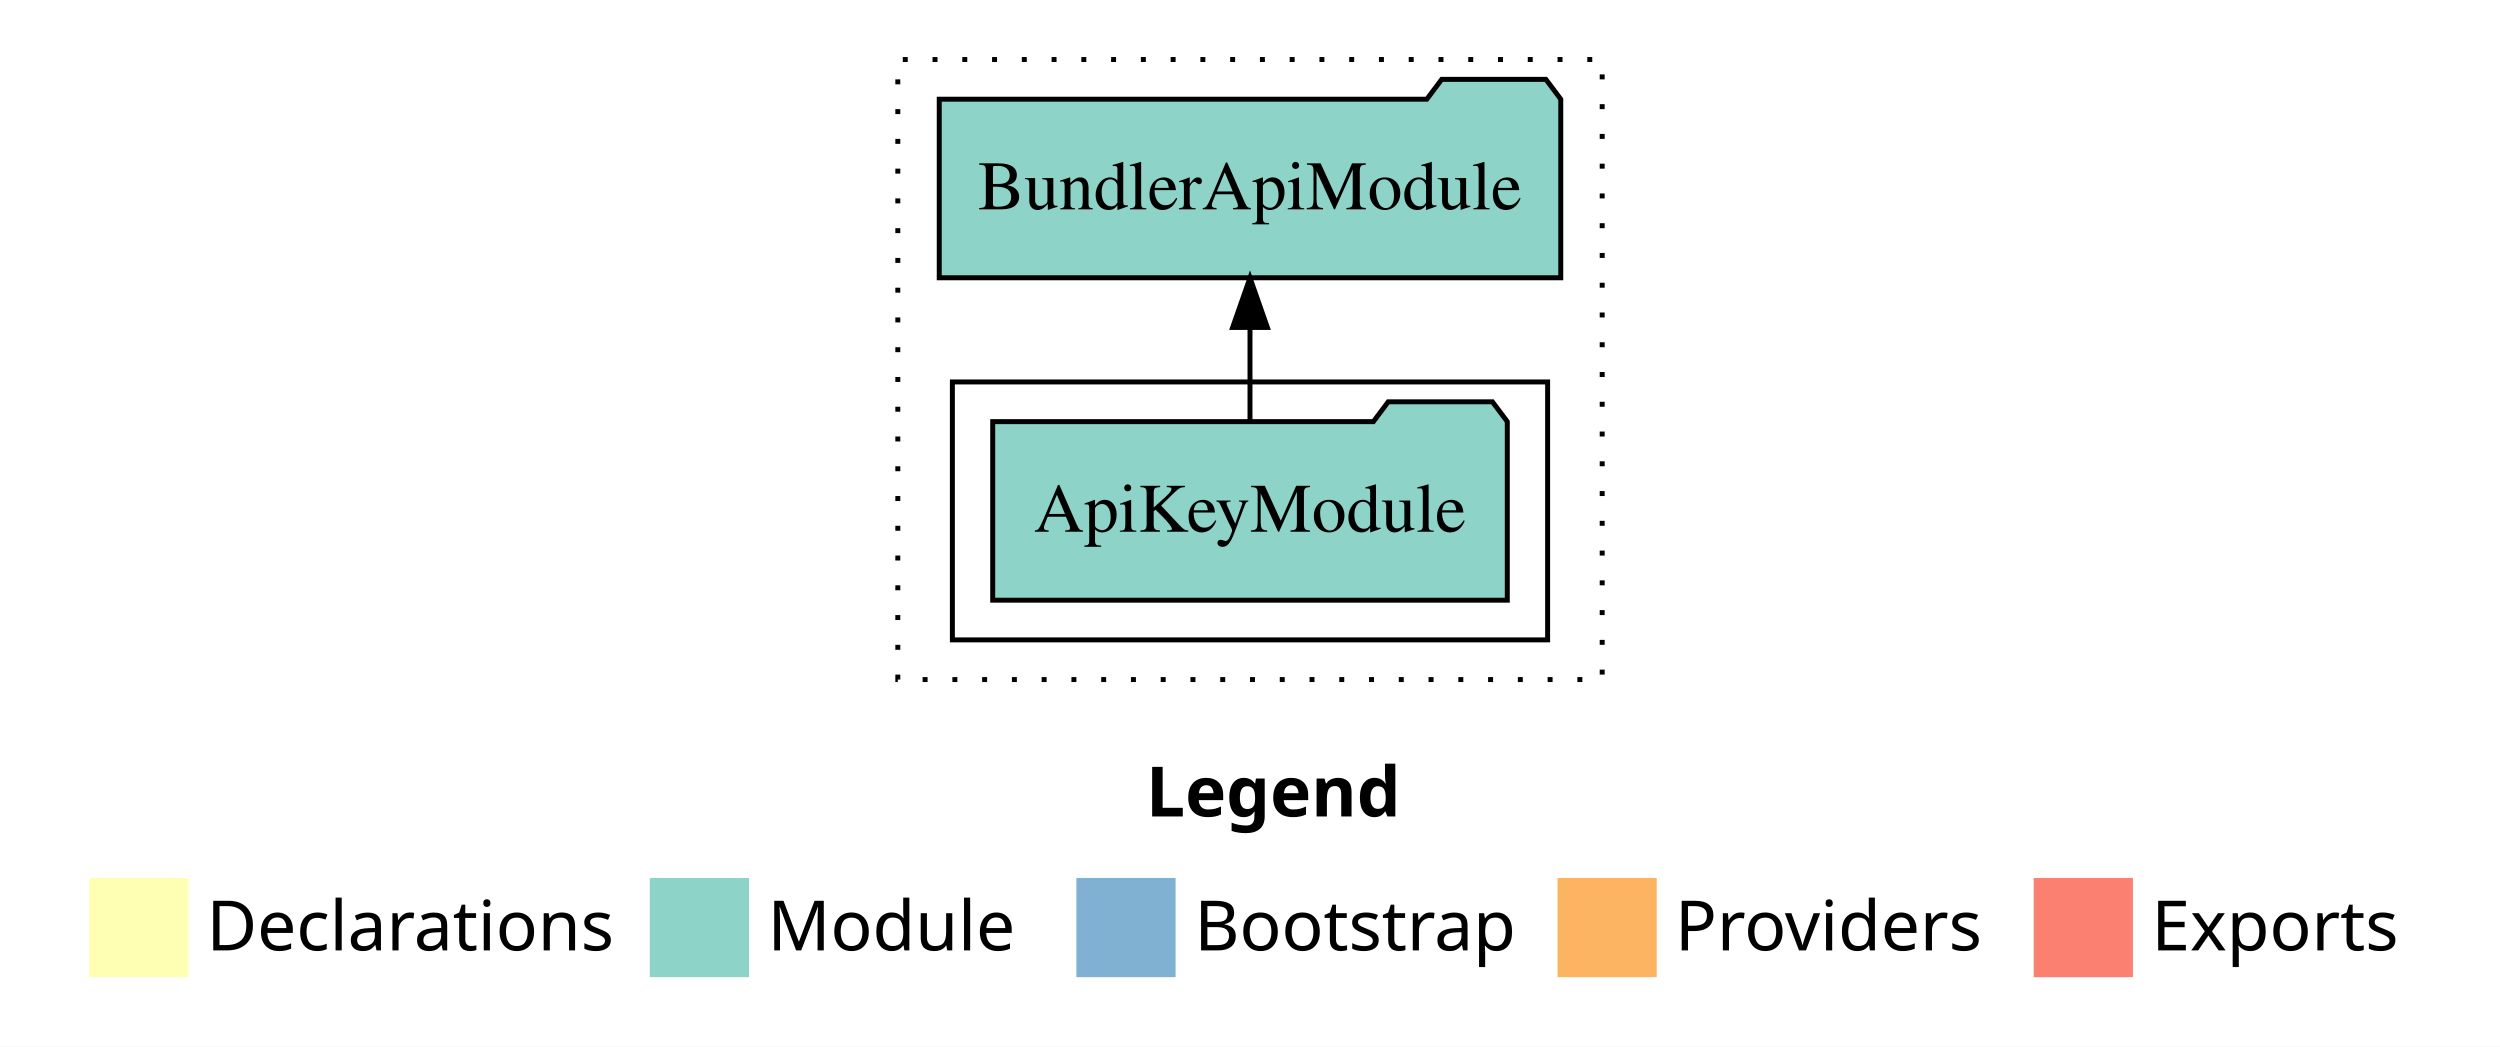
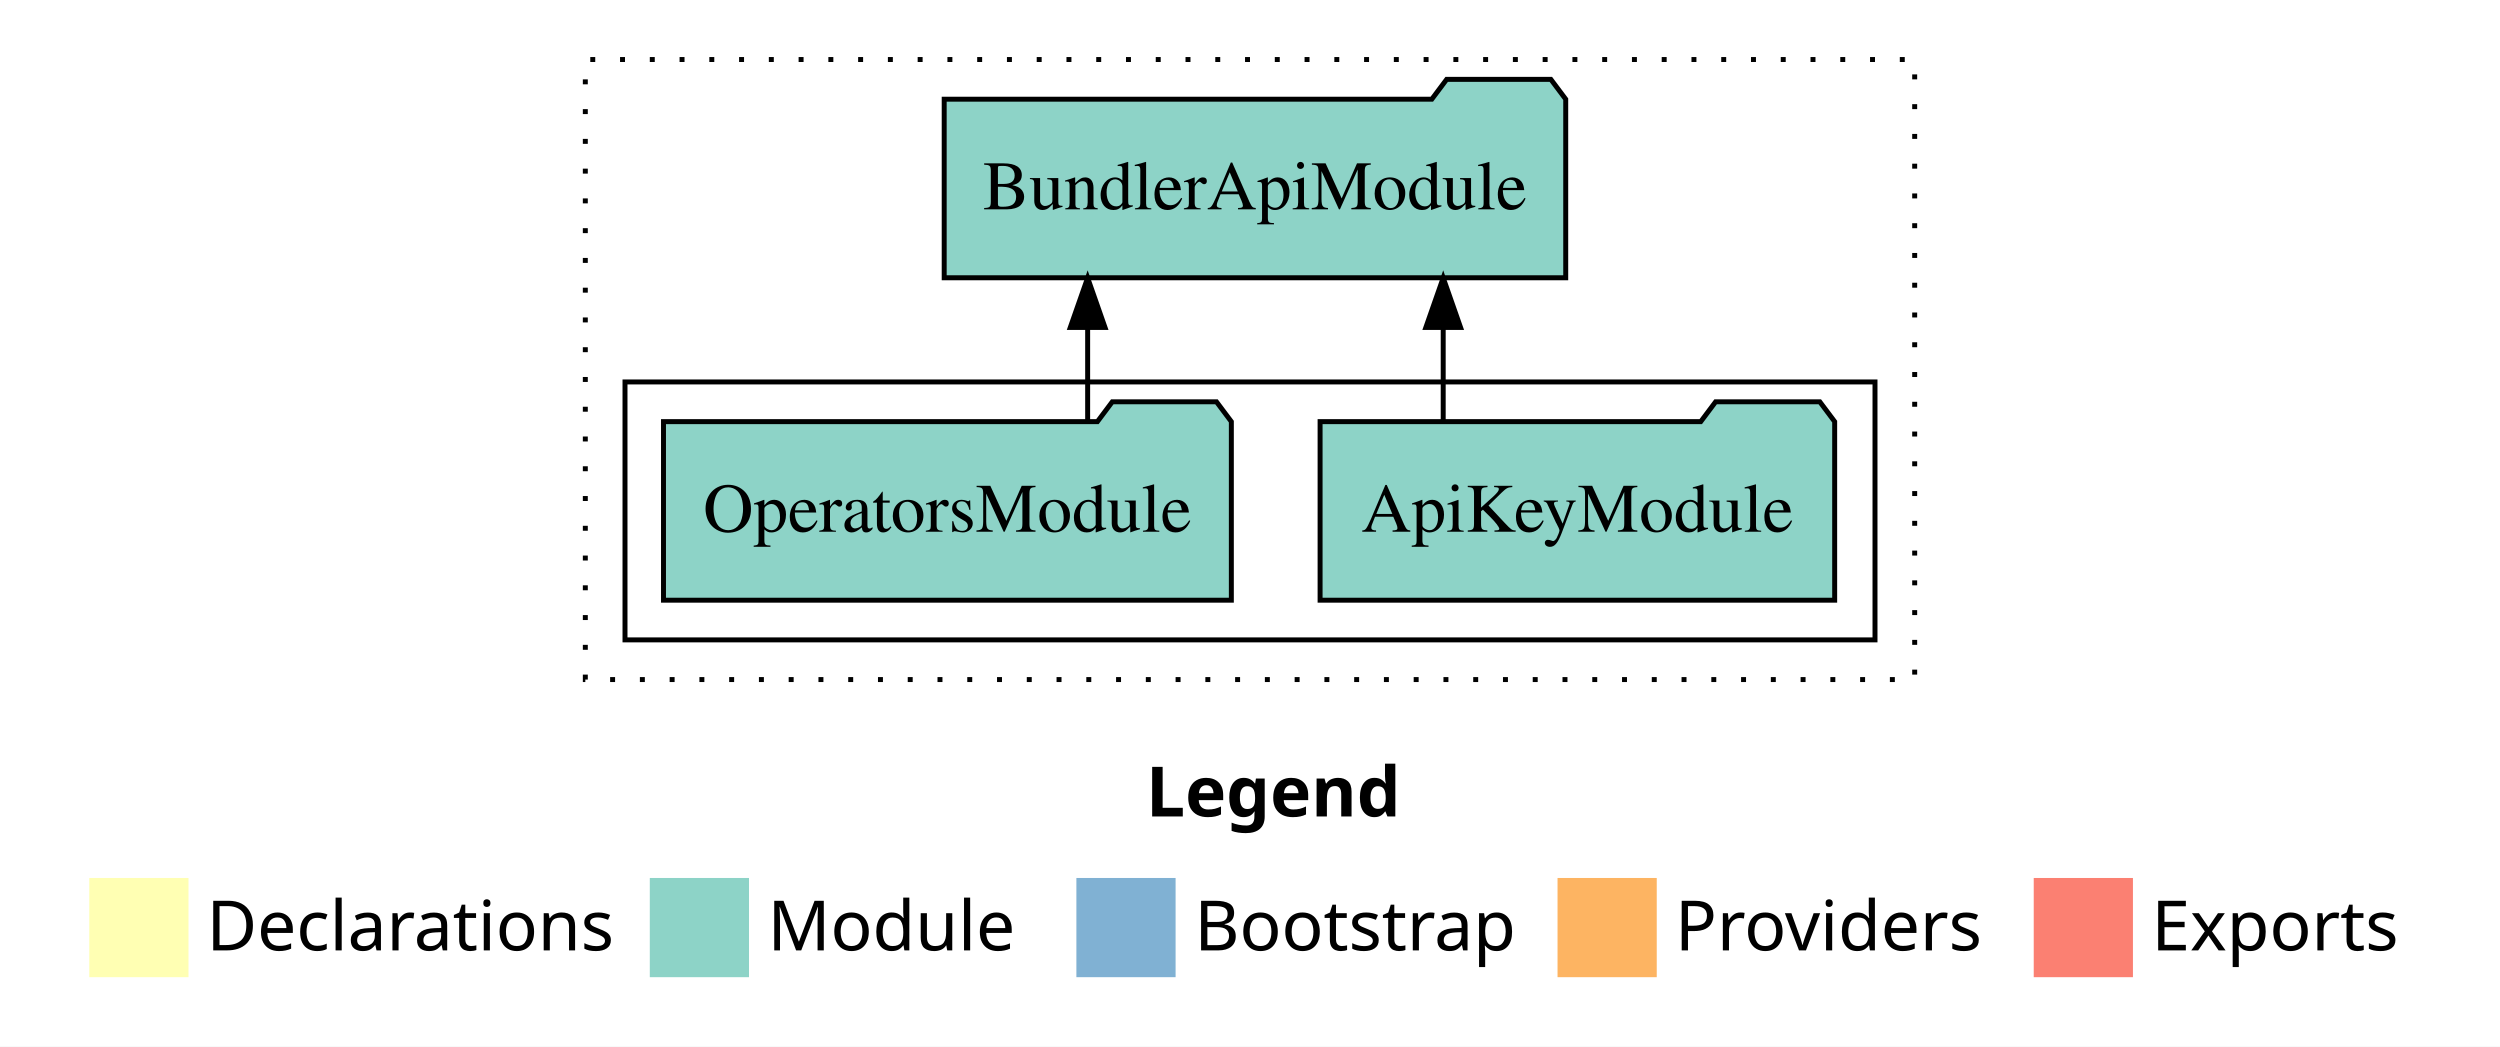
<svg xmlns="http://www.w3.org/2000/svg" width="504pt" height="211pt" viewBox="0.00 0.00 504.00 211.00">
  <g id="graph0" class="graph" transform="scale(1 1) rotate(0) translate(4 207)">
    <polygon fill="white" stroke="transparent" points="-4,4 -4,-207 500,-207 500,4 -4,4" />
    <text text-anchor="start" x="227.01" y="-42.4" font-family="Times-12" font-weight="bold" font-size="14.00">Legend</text>
    <polygon fill="#ffffb3" stroke="transparent" points="14,-10 14,-30 34,-30 34,-10 14,-10" />
    <text text-anchor="start" x="37.63" y="-15.4" font-family="Times-12" font-size="14.00">  Declarations</text>
    <polygon fill="#8dd3c7" stroke="transparent" points="127,-10 127,-30 147,-30 147,-10 127,-10" />
    <text text-anchor="start" x="150.73" y="-15.4" font-family="Times-12" font-size="14.00">  Module</text>
    <polygon fill="#80b1d3" stroke="transparent" points="213,-10 213,-30 233,-30 233,-10 213,-10" />
    <text text-anchor="start" x="236.78" y="-15.4" font-family="Times-12" font-size="14.00">  Bootstrap</text>
    <polygon fill="#fdb462" stroke="transparent" points="310,-10 310,-30 330,-30 330,-10 310,-10" />
    <text text-anchor="start" x="333.67" y="-15.4" font-family="Times-12" font-size="14.00">  Providers</text>
    <polygon fill="#fb8072" stroke="transparent" points="406,-10 406,-30 426,-30 426,-10 406,-10" />
    <text text-anchor="start" x="429.73" y="-15.4" font-family="Times-12" font-size="14.00">  Exports</text>
    <g id="clust1" class="cluster">
-       <polygon fill="none" stroke="black" stroke-dasharray="1,5" points="177,-70 177,-195 319,-195 319,-70 177,-70" />
+       <polygon fill="none" stroke="black" stroke-dasharray="1,5" points="114,-70 114,-195 382,-195 382,-70 114,-70" />
    </g>
    <g id="clust3" class="cluster">
-       <polygon fill="none" stroke="black" points="188,-78 188,-130 308,-130 308,-78 188,-78" />
+       <polygon fill="none" stroke="black" points="122,-78 122,-130 374,-130 374,-78 122,-78" />
    </g>
    <g id="node1" class="node">
-       <polygon fill="#8dd3c7" stroke="black" points="299.87,-122 296.87,-126 275.87,-126 272.87,-122 196.13,-122 196.13,-86 299.87,-86 299.87,-122" />
-       <text text-anchor="middle" x="248" y="-99.8" font-family="Times,serif" font-size="14.00">ApiKeyModule</text>
+       <polygon fill="#8dd3c7" stroke="black" points="365.87,-122 362.87,-126 341.87,-126 338.87,-122 262.13,-122 262.13,-86 365.87,-86 365.87,-122" />
+       <text text-anchor="middle" x="314" y="-99.8" font-family="Times,serif" font-size="14.00">ApiKeyModule</text>
+     </g>
+     <g id="node3" class="node">
+       <polygon fill="#8dd3c7" stroke="black" points="311.65,-187 308.65,-191 287.65,-191 284.65,-187 186.35,-187 186.35,-151 311.65,-151 311.65,-187" />
+       <text text-anchor="middle" x="249" y="-164.8" font-family="Times,serif" font-size="14.00">BundlerApiModule</text>
+     </g>
+     <g id="edge1" class="edge">
+       <path fill="none" stroke="black" d="M286.95,-122.11C286.95,-122.11 286.95,-140.99 286.95,-140.99" />
+       <polygon fill="black" stroke="black" points="283.45,-140.99 286.95,-150.99 290.45,-140.99 283.45,-140.99" />
    </g>
    <g id="node2" class="node">
-       <polygon fill="#8dd3c7" stroke="black" points="310.65,-187 307.65,-191 286.65,-191 283.65,-187 185.35,-187 185.35,-151 310.65,-151 310.65,-187" />
-       <text text-anchor="middle" x="248" y="-164.8" font-family="Times,serif" font-size="14.00">BundlerApiModule</text>
+       <polygon fill="#8dd3c7" stroke="black" points="244.24,-122 241.24,-126 220.24,-126 217.24,-122 129.76,-122 129.76,-86 244.24,-86 244.24,-122" />
+       <text text-anchor="middle" x="187" y="-99.8" font-family="Times,serif" font-size="14.00">OperatorsModule</text>
    </g>
-     <g id="edge1" class="edge">
-       <path fill="none" stroke="black" d="M248,-122.11C248,-122.11 248,-140.99 248,-140.99" />
-       <polygon fill="black" stroke="black" points="244.5,-140.99 248,-150.99 251.5,-140.99 244.5,-140.99" />
+     <g id="edge2" class="edge">
+       <path fill="none" stroke="black" d="M215.27,-122.11C215.27,-122.11 215.27,-140.99 215.27,-140.99" />
+       <polygon fill="black" stroke="black" points="211.77,-140.99 215.27,-150.99 218.77,-140.99 211.77,-140.99" />
    </g>
  </g>
</svg>
